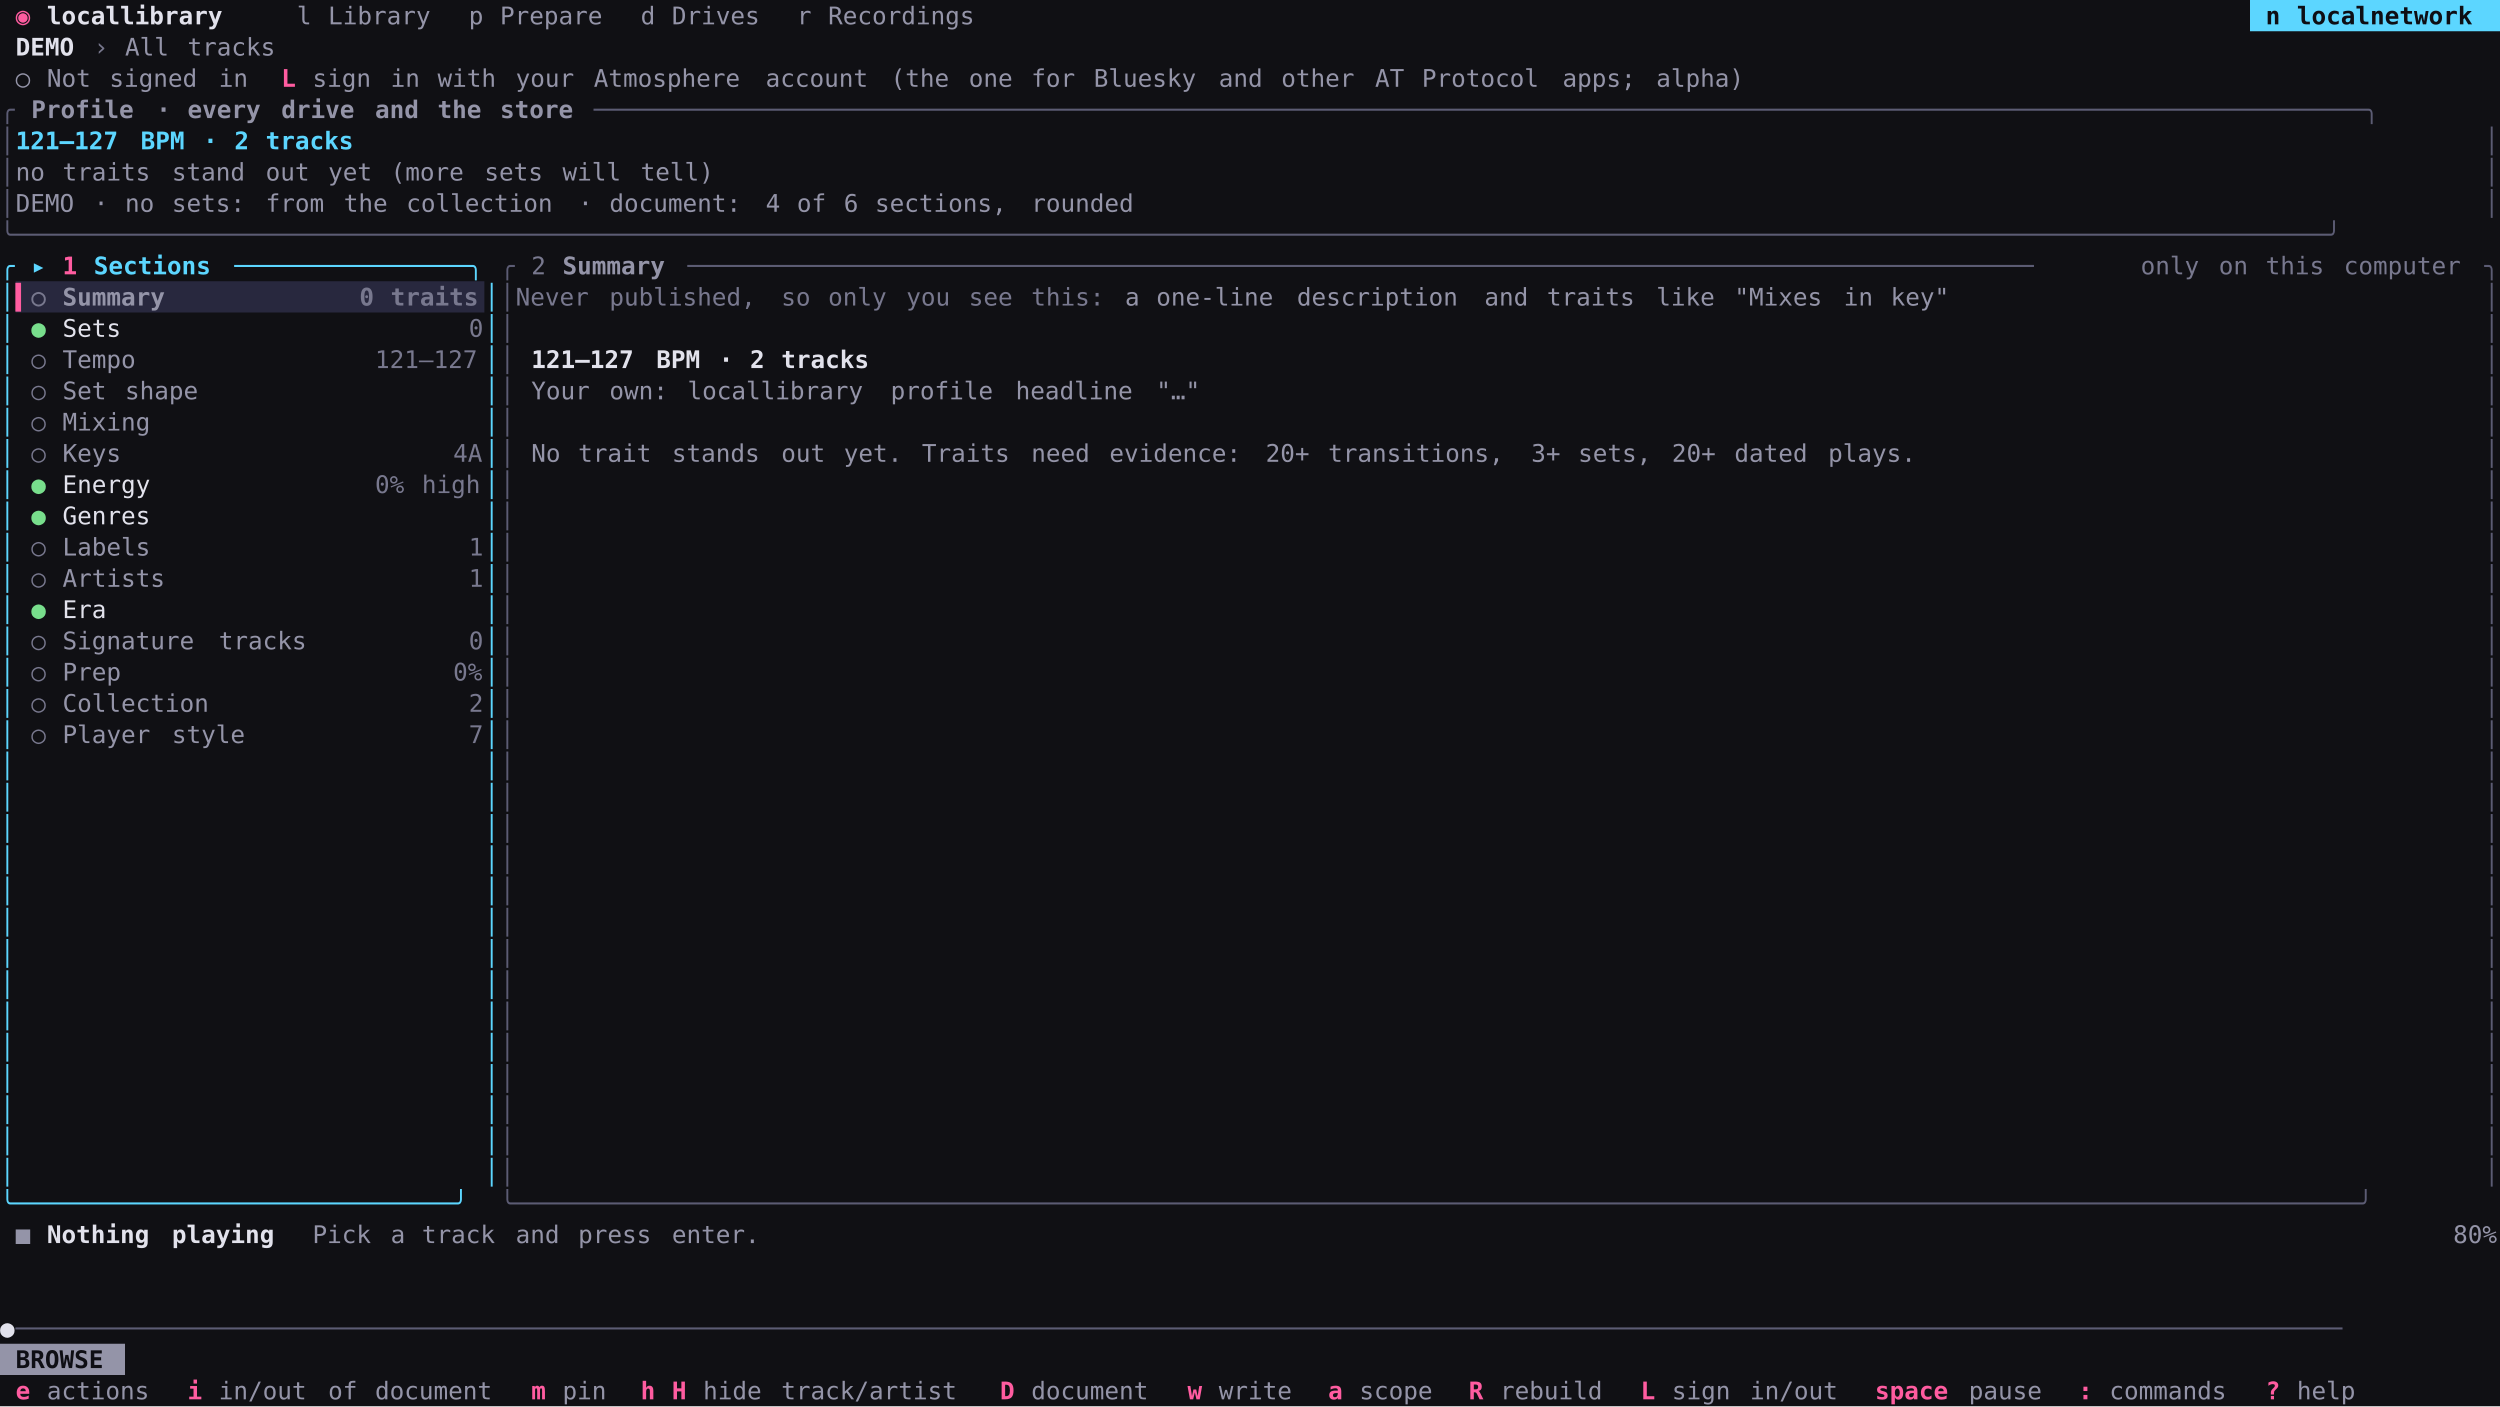
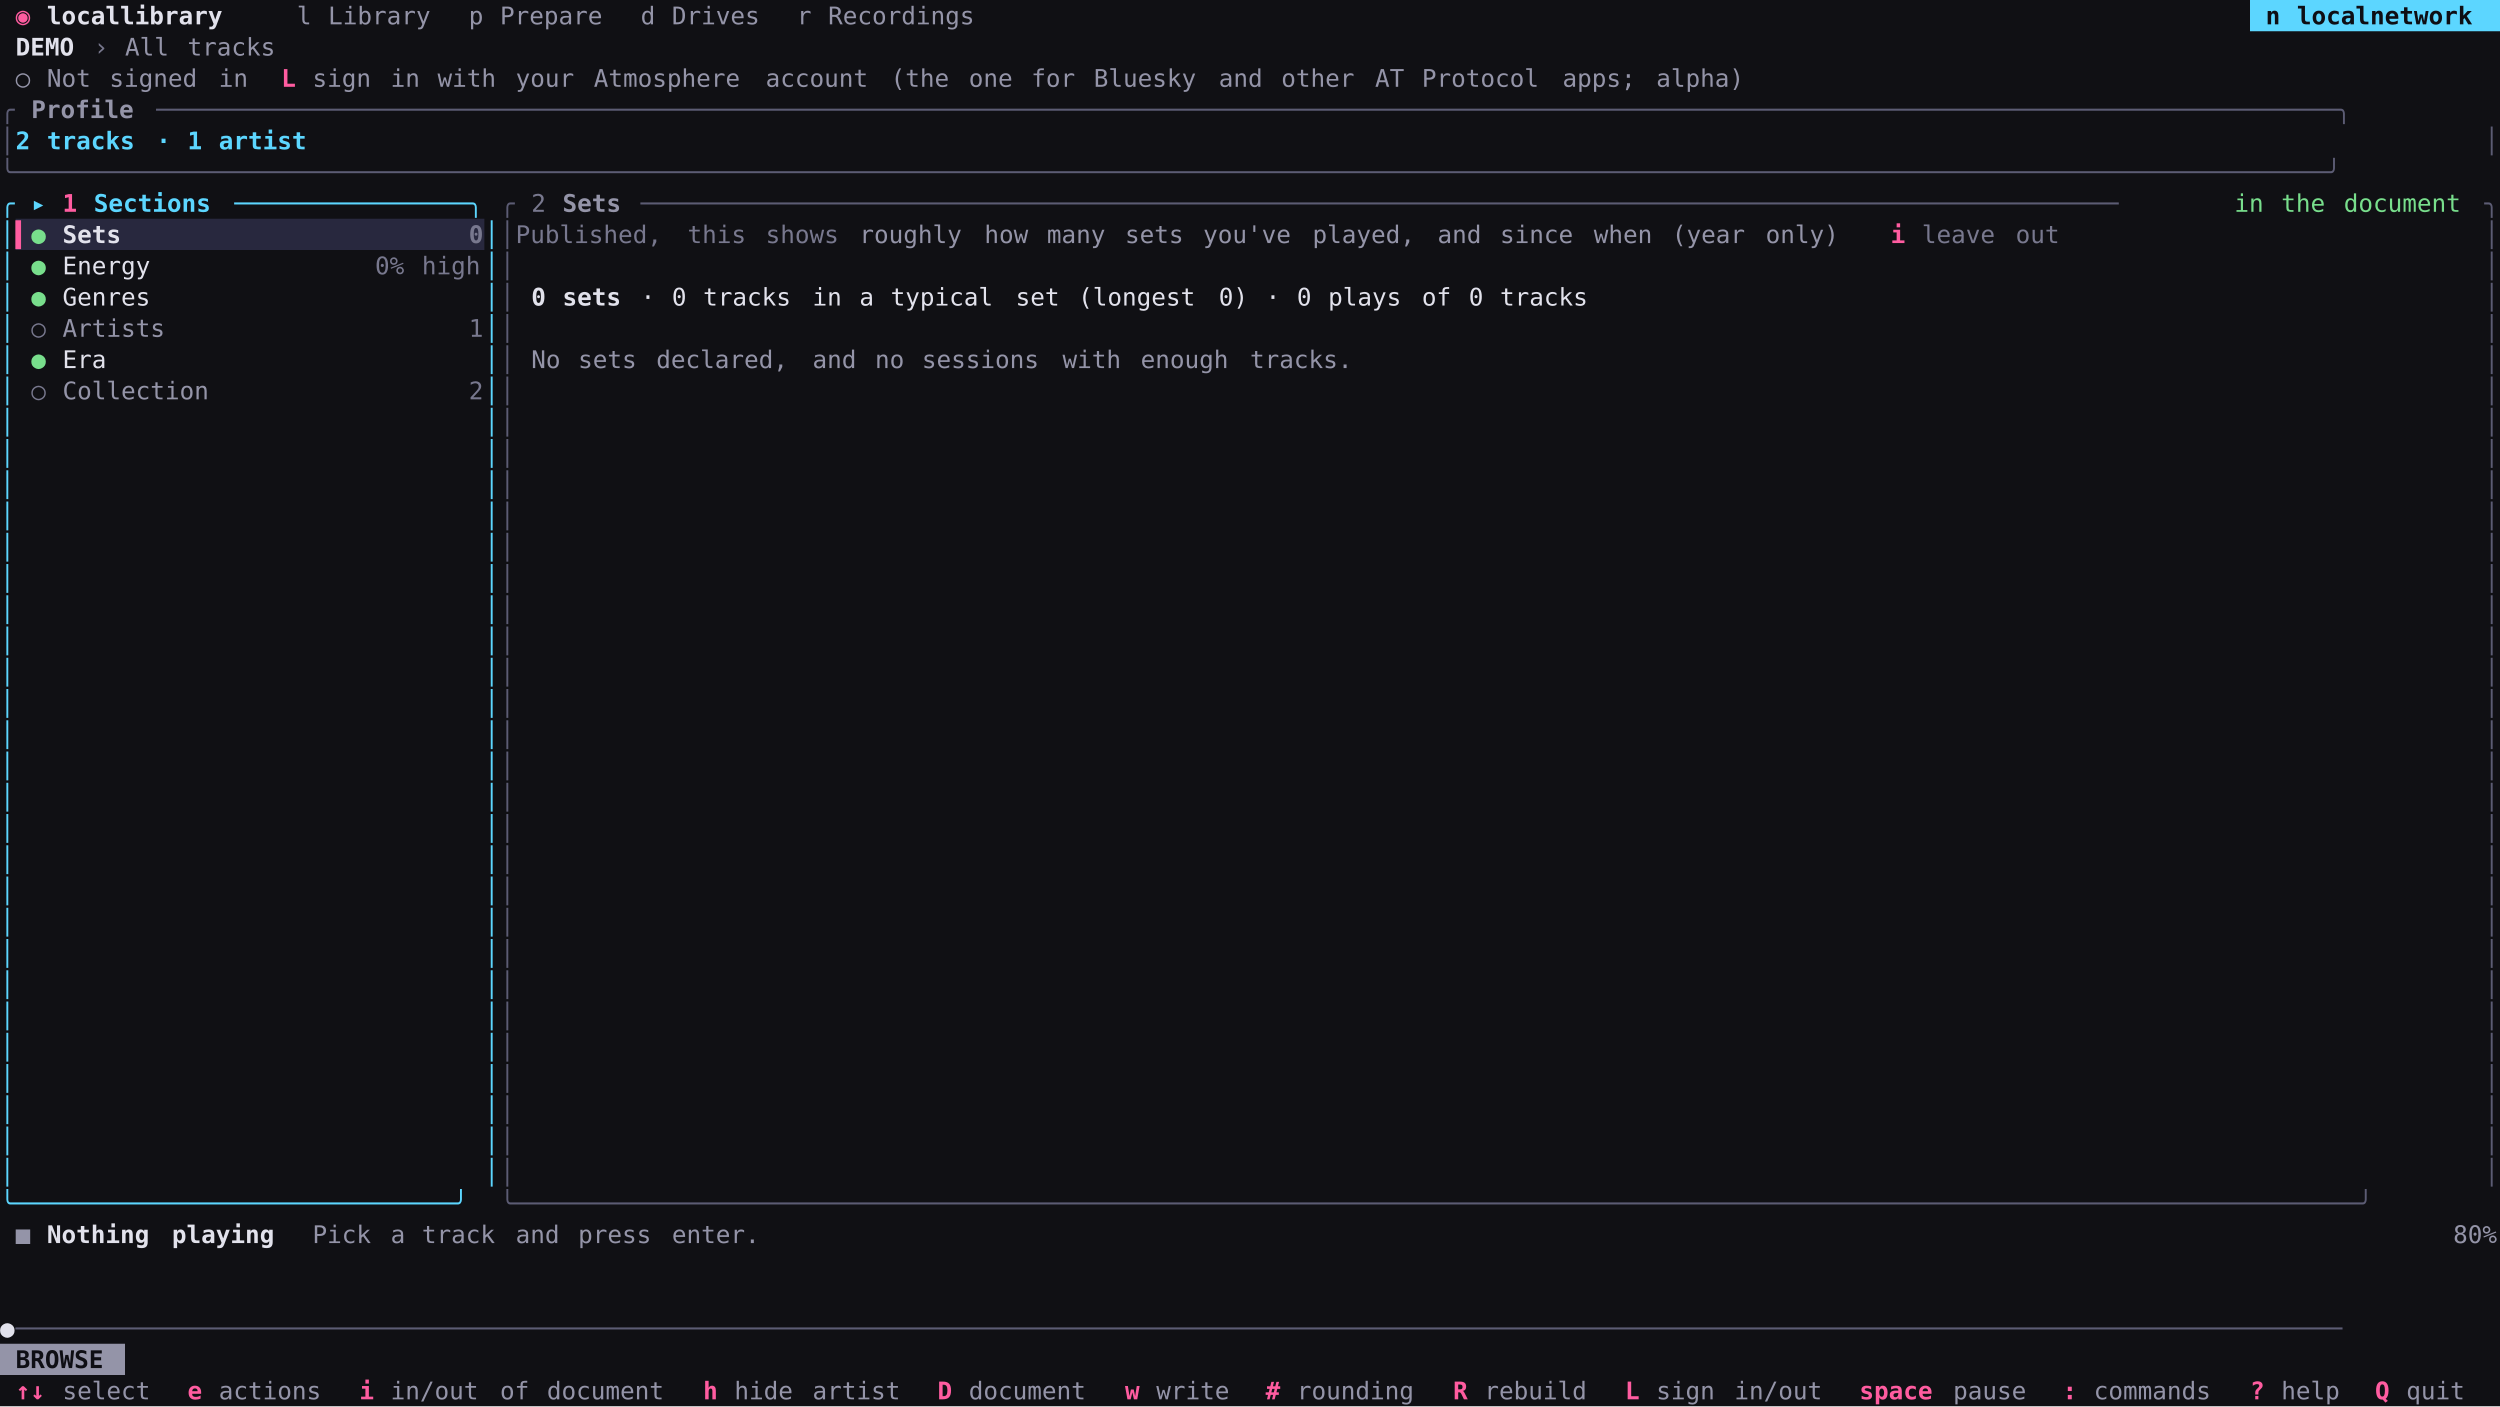
<svg xmlns="http://www.w3.org/2000/svg" viewBox="0 0 1440 810" width="1440" height="810" font-family="ui-monospace, Menlo, Consolas, monospace" font-size="14">
  <rect width="1440" height="810" fill="#101014" />
  <rect x="1296" y="0" width="144" height="18" fill="#5cd6ff" />
  <text x="9" y="14" fill="#ff5ca0" font-weight="bold">◉</text>
  <text x="27 36 45 54 63 72 81 90 99 108 117 126" y="14" fill="#e2e2ec" font-weight="bold">locallibrary</text>
  <text x="171" y="14" fill="#9494a8">l</text>
  <text x="189 198 207 216 225 234 243" y="14" fill="#9494a8">Library</text>
  <text x="270" y="14" fill="#9494a8">p</text>
  <text x="288 297 306 315 324 333 342" y="14" fill="#9494a8">Prepare</text>
  <text x="369" y="14" fill="#9494a8">d</text>
  <text x="387 396 405 414 423 432" y="14" fill="#9494a8">Drives</text>
  <text x="459" y="14" fill="#9494a8">r</text>
  <text x="477 486 495 504 513 522 531 540 549 558" y="14" fill="#9494a8">Recordings</text>
  <text x="1305" y="14" fill="#0e0e14" font-weight="bold">n</text>
  <text x="1323 1332 1341 1350 1359 1368 1377 1386 1395 1404 1413 1422" y="14" fill="#0e0e14" font-weight="bold">localnetwork</text>
  <text x="9 18 27 36" y="32" fill="#e2e2ec" font-weight="bold">DEMO</text>
  <text x="54" y="32" fill="#78788e">›</text>
  <text x="72 81 90" y="32" fill="#9494a8">All</text>
  <text x="108 117 126 135 144 153" y="32" fill="#9494a8">tracks</text>
  <text x="9" y="50" fill="#9494a8">○</text>
  <text x="27 36 45" y="50" fill="#9494a8">Not</text>
  <text x="63 72 81 90 99 108" y="50" fill="#9494a8">signed</text>
  <text x="126 135" y="50" fill="#9494a8">in</text>
  <text x="162" y="50" fill="#ff5ca0" font-weight="bold">L</text>
  <text x="180 189 198 207" y="50" fill="#9494a8">sign</text>
  <text x="225 234" y="50" fill="#9494a8">in</text>
  <text x="252 261 270 279" y="50" fill="#9494a8">with</text>
  <text x="297 306 315 324" y="50" fill="#9494a8">your</text>
  <text x="342 351 360 369 378 387 396 405 414 423" y="50" fill="#9494a8">Atmosphere</text>
  <text x="441 450 459 468 477 486 495" y="50" fill="#9494a8">account</text>
  <text x="513 522 531 540" y="50" fill="#9494a8">(the</text>
  <text x="558 567 576" y="50" fill="#9494a8">one</text>
  <text x="594 603 612" y="50" fill="#9494a8">for</text>
  <text x="630 639 648 657 666 675 684" y="50" fill="#9494a8">Bluesky</text>
  <text x="702 711 720" y="50" fill="#9494a8">and</text>
  <text x="738 747 756 765 774" y="50" fill="#9494a8">other</text>
  <text x="792 801" y="50" fill="#9494a8">AT</text>
  <text x="819 828 837 846 855 864 873 882" y="50" fill="#9494a8">Protocol</text>
  <text x="900 909 918 927 936" y="50" fill="#9494a8">apps;</text>
  <text x="954 963 972 981 990 999" y="50" fill="#9494a8">alpha)</text>
  <text x="0" y="68" fill="#5c5c74">╭</text>
  <text x="18 27 36 45 54 63 72" y="68" fill="#9494a8" font-weight="bold">Profile</text>
-   <text x="90" y="68" fill="#9494a8" font-weight="bold">·</text>
-   <text x="108 117 126 135 144" y="68" fill="#9494a8" font-weight="bold">every</text>
-   <text x="162 171 180 189 198" y="68" fill="#9494a8" font-weight="bold">drive</text>
-   <text x="216 225 234" y="68" fill="#9494a8" font-weight="bold">and</text>
-   <text x="252 261 270" y="68" fill="#9494a8" font-weight="bold">the</text>
-   <text x="288 297 306 315 324" y="68" fill="#9494a8" font-weight="bold">store</text>
-   <text x="342 351 360 369 378 387 396 405 414 423 432 441 450 459 468 477 486 495 504 513 522 531 540 549 558 567 576 585 594 603 612 621 630 639 648 657 666 675 684 693 702 711 720 729 738 747 756 765 774 783 792 801 810 819 828 837 846 855 864 873 882 891 900 909 918 927 936 945 954 963 972 981 990 999 1008 1017 1026 1035 1044 1053 1062 1071 1080 1089 1098 1107 1116 1125 1134 1143 1152 1161 1170 1179 1188 1197 1206 1215 1224 1233 1242 1251 1260 1269 1278 1287 1296 1305 1314 1323 1332 1341 1350 1359 1368 1377 1386 1395 1404 1413 1422 1431" y="68" fill="#5c5c74">─────────────────────────────────────────────────────────────────────────────────────────────────────────────────────────╮</text>
+   <text x="90 99 108 117 126 135 144 153 162 171 180 189 198 207 216 225 234 243 252 261 270 279 288 297 306 315 324 333 342 351 360 369 378 387 396 405 414 423 432 441 450 459 468 477 486 495 504 513 522 531 540 549 558 567 576 585 594 603 612 621 630 639 648 657 666 675 684 693 702 711 720 729 738 747 756 765 774 783 792 801 810 819 828 837 846 855 864 873 882 891 900 909 918 927 936 945 954 963 972 981 990 999 1008 1017 1026 1035 1044 1053 1062 1071 1080 1089 1098 1107 1116 1125 1134 1143 1152 1161 1170 1179 1188 1197 1206 1215 1224 1233 1242 1251 1260 1269 1278 1287 1296 1305 1314 1323 1332 1341 1350 1359 1368 1377 1386 1395 1404 1413 1422 1431" y="68" fill="#5c5c74">─────────────────────────────────────────────────────────────────────────────────────────────────────────────────────────────────────────────────────╮</text>
  <text x="0" y="86" fill="#5c5c74">│</text>
-   <text x="9 18 27 36 45 54 63" y="86" fill="#5cd6ff" font-weight="bold">121–127</text>
-   <text x="81 90 99" y="86" fill="#5cd6ff" font-weight="bold">BPM</text>
-   <text x="117" y="86" fill="#5cd6ff" font-weight="bold">·</text>
-   <text x="135" y="86" fill="#5cd6ff" font-weight="bold">2</text>
-   <text x="153 162 171 180 189 198" y="86" fill="#5cd6ff" font-weight="bold">tracks</text>
+   <text x="9" y="86" fill="#5cd6ff" font-weight="bold">2</text>
+   <text x="27 36 45 54 63 72" y="86" fill="#5cd6ff" font-weight="bold">tracks</text>
+   <text x="90" y="86" fill="#5cd6ff" font-weight="bold">·</text>
+   <text x="108" y="86" fill="#5cd6ff" font-weight="bold">1</text>
+   <text x="126 135 144 153 162 171" y="86" fill="#5cd6ff" font-weight="bold">artist</text>
  <text x="1431" y="86" fill="#5c5c74">│</text>
-   <text x="0" y="104" fill="#5c5c74">│</text>
-   <text x="9 18" y="104" fill="#9494a8">no</text>
-   <text x="36 45 54 63 72 81" y="104" fill="#9494a8">traits</text>
-   <text x="99 108 117 126 135" y="104" fill="#9494a8">stand</text>
-   <text x="153 162 171" y="104" fill="#9494a8">out</text>
-   <text x="189 198 207" y="104" fill="#9494a8">yet</text>
-   <text x="225 234 243 252 261" y="104" fill="#9494a8">(more</text>
-   <text x="279 288 297 306" y="104" fill="#9494a8">sets</text>
-   <text x="324 333 342 351" y="104" fill="#9494a8">will</text>
-   <text x="369 378 387 396 405" y="104" fill="#9494a8">tell)</text>
-   <text x="1431" y="104" fill="#5c5c74">│</text>
-   <text x="0" y="122" fill="#5c5c74">│</text>
-   <text x="9 18 27 36" y="122" fill="#9494a8">DEMO</text>
-   <text x="54" y="122" fill="#9494a8">·</text>
-   <text x="72 81" y="122" fill="#9494a8">no</text>
-   <text x="99 108 117 126 135" y="122" fill="#9494a8">sets:</text>
-   <text x="153 162 171 180" y="122" fill="#9494a8">from</text>
-   <text x="198 207 216" y="122" fill="#9494a8">the</text>
-   <text x="234 243 252 261 270 279 288 297 306 315" y="122" fill="#9494a8">collection</text>
-   <text x="333" y="122" fill="#9494a8">·</text>
-   <text x="351 360 369 378 387 396 405 414 423" y="122" fill="#9494a8">document:</text>
-   <text x="441" y="122" fill="#9494a8">4</text>
-   <text x="459 468" y="122" fill="#9494a8">of</text>
-   <text x="486" y="122" fill="#9494a8">6</text>
-   <text x="504 513 522 531 540 549 558 567 576" y="122" fill="#9494a8">sections,</text>
-   <text x="594 603 612 621 630 639 648" y="122" fill="#9494a8">rounded</text>
-   <text x="1431" y="122" fill="#5c5c74">│</text>
-   <text x="0 9 18 27 36 45 54 63 72 81 90 99 108 117 126 135 144 153 162 171 180 189 198 207 216 225 234 243 252 261 270 279 288 297 306 315 324 333 342 351 360 369 378 387 396 405 414 423 432 441 450 459 468 477 486 495 504 513 522 531 540 549 558 567 576 585 594 603 612 621 630 639 648 657 666 675 684 693 702 711 720 729 738 747 756 765 774 783 792 801 810 819 828 837 846 855 864 873 882 891 900 909 918 927 936 945 954 963 972 981 990 999 1008 1017 1026 1035 1044 1053 1062 1071 1080 1089 1098 1107 1116 1125 1134 1143 1152 1161 1170 1179 1188 1197 1206 1215 1224 1233 1242 1251 1260 1269 1278 1287 1296 1305 1314 1323 1332 1341 1350 1359 1368 1377 1386 1395 1404 1413 1422 1431" y="140" fill="#5c5c74">╰──────────────────────────────────────────────────────────────────────────────────────────────────────────────────────────────────────────────────────────────╯</text>
-   <text x="0" y="158" fill="#5cd6ff">╭</text>
-   <text x="18" y="158" fill="#5cd6ff" font-weight="bold">▸</text>
-   <text x="36" y="158" fill="#ff5ca0" font-weight="bold">1</text>
-   <text x="54 63 72 81 90 99 108 117" y="158" fill="#5cd6ff" font-weight="bold">Sections</text>
-   <text x="135 144 153 162 171 180 189 198 207 216 225 234 243 252 261 270 279" y="158" fill="#5cd6ff">────────────────╮</text>
-   <text x="288" y="158" fill="#5c5c74">╭</text>
-   <text x="306" y="158" fill="#78788e">2</text>
-   <text x="324 333 342 351 360 369 378" y="158" fill="#9494a8" font-weight="bold">Summary</text>
-   <text x="396 405 414 423 432 441 450 459 468 477 486 495 504 513 522 531 540 549 558 567 576 585 594 603 612 621 630 639 648 657 666 675 684 693 702 711 720 729 738 747 756 765 774 783 792 801 810 819 828 837 846 855 864 873 882 891 900 909 918 927 936 945 954 963 972 981 990 999 1008 1017 1026 1035 1044 1053 1062 1071 1080 1089 1098 1107 1116 1125 1134 1143 1152 1161 1170 1179 1188 1197 1206 1215" y="158" fill="#5c5c74">────────────────────────────────────────────────────────────────────────────────────────────</text>
-   <text x="1233 1242 1251 1260" y="158" fill="#78788e">only</text>
-   <text x="1278 1287" y="158" fill="#78788e">on</text>
-   <text x="1305 1314 1323 1332" y="158" fill="#78788e">this</text>
-   <text x="1350 1359 1368 1377 1386 1395 1404 1413" y="158" fill="#78788e">computer</text>
-   <text x="1431" y="158" fill="#5c5c74">╮</text>
-   <rect x="9" y="162" width="270" height="18" fill="#28283e" />
+   <text x="0 9 18 27 36 45 54 63 72 81 90 99 108 117 126 135 144 153 162 171 180 189 198 207 216 225 234 243 252 261 270 279 288 297 306 315 324 333 342 351 360 369 378 387 396 405 414 423 432 441 450 459 468 477 486 495 504 513 522 531 540 549 558 567 576 585 594 603 612 621 630 639 648 657 666 675 684 693 702 711 720 729 738 747 756 765 774 783 792 801 810 819 828 837 846 855 864 873 882 891 900 909 918 927 936 945 954 963 972 981 990 999 1008 1017 1026 1035 1044 1053 1062 1071 1080 1089 1098 1107 1116 1125 1134 1143 1152 1161 1170 1179 1188 1197 1206 1215 1224 1233 1242 1251 1260 1269 1278 1287 1296 1305 1314 1323 1332 1341 1350 1359 1368 1377 1386 1395 1404 1413 1422 1431" y="104" fill="#5c5c74">╰──────────────────────────────────────────────────────────────────────────────────────────────────────────────────────────────────────────────────────────────╯</text>
+   <text x="0" y="122" fill="#5cd6ff">╭</text>
+   <text x="18" y="122" fill="#5cd6ff" font-weight="bold">▸</text>
+   <text x="36" y="122" fill="#ff5ca0" font-weight="bold">1</text>
+   <text x="54 63 72 81 90 99 108 117" y="122" fill="#5cd6ff" font-weight="bold">Sections</text>
+   <text x="135 144 153 162 171 180 189 198 207 216 225 234 243 252 261 270 279" y="122" fill="#5cd6ff">────────────────╮</text>
+   <text x="288" y="122" fill="#5c5c74">╭</text>
+   <text x="306" y="122" fill="#78788e">2</text>
+   <text x="324 333 342 351" y="122" fill="#9494a8" font-weight="bold">Sets</text>
+   <text x="369 378 387 396 405 414 423 432 441 450 459 468 477 486 495 504 513 522 531 540 549 558 567 576 585 594 603 612 621 630 639 648 657 666 675 684 693 702 711 720 729 738 747 756 765 774 783 792 801 810 819 828 837 846 855 864 873 882 891 900 909 918 927 936 945 954 963 972 981 990 999 1008 1017 1026 1035 1044 1053 1062 1071 1080 1089 1098 1107 1116 1125 1134 1143 1152 1161 1170 1179 1188 1197 1206 1215 1224 1233 1242 1251 1260 1269" y="122" fill="#5c5c74">─────────────────────────────────────────────────────────────────────────────────────────────────────</text>
+   <text x="1287 1296" y="122" fill="#78de8c">in</text>
+   <text x="1314 1323 1332" y="122" fill="#78de8c">the</text>
+   <text x="1350 1359 1368 1377 1386 1395 1404 1413" y="122" fill="#78de8c">document</text>
+   <text x="1431" y="122" fill="#5c5c74">╮</text>
+   <rect x="9" y="126" width="270" height="18" fill="#28283e" />
+   <text x="0" y="140" fill="#5cd6ff">│</text>
+   <text x="9" y="140" fill="#ff5ca0" font-weight="bold">▍</text>
+   <text x="18" y="140" fill="#78de8c" font-weight="bold">●</text>
+   <text x="36 45 54 63" y="140" fill="#e2e2ec" font-weight="bold">Sets</text>
+   <text x="270" y="140" fill="#78788e" font-weight="bold">0</text>
+   <text x="279" y="140" fill="#5cd6ff">│</text>
+   <text x="288" y="140" fill="#5c5c74">│</text>
+   <text x="297 306 315 324 333 342 351 360 369 378" y="140" fill="#78788e">Published,</text>
+   <text x="396 405 414 423" y="140" fill="#78788e">this</text>
+   <text x="441 450 459 468 477" y="140" fill="#78788e">shows</text>
+   <text x="495 504 513 522 531 540 549" y="140" fill="#9494a8">roughly</text>
+   <text x="567 576 585" y="140" fill="#9494a8">how</text>
+   <text x="603 612 621 630" y="140" fill="#9494a8">many</text>
+   <text x="648 657 666 675" y="140" fill="#9494a8">sets</text>
+   <text x="693 702 711 720 729 738" y="140" fill="#9494a8">you've</text>
+   <text x="756 765 774 783 792 801 810" y="140" fill="#9494a8">played,</text>
+   <text x="828 837 846" y="140" fill="#9494a8">and</text>
+   <text x="864 873 882 891 900" y="140" fill="#9494a8">since</text>
+   <text x="918 927 936 945" y="140" fill="#9494a8">when</text>
+   <text x="963 972 981 990 999" y="140" fill="#9494a8">(year</text>
+   <text x="1017 1026 1035 1044 1053" y="140" fill="#9494a8">only)</text>
+   <text x="1089" y="140" fill="#ff5ca0" font-weight="bold">i</text>
+   <text x="1107 1116 1125 1134 1143" y="140" fill="#78788e">leave</text>
+   <text x="1161 1170 1179" y="140" fill="#78788e">out</text>
+   <text x="1431" y="140" fill="#5c5c74">│</text>
+   <text x="0" y="158" fill="#5cd6ff">│</text>
+   <text x="18" y="158" fill="#78de8c">●</text>
+   <text x="36 45 54 63 72 81" y="158" fill="#e2e2ec">Energy</text>
+   <text x="216 225" y="158" fill="#78788e">0%</text>
+   <text x="243 252 261 270" y="158" fill="#78788e">high</text>
+   <text x="279" y="158" fill="#5cd6ff">│</text>
+   <text x="288" y="158" fill="#5c5c74">│</text>
+   <text x="1431" y="158" fill="#5c5c74">│</text>
  <text x="0" y="176" fill="#5cd6ff">│</text>
-   <text x="9" y="176" fill="#ff5ca0" font-weight="bold">▍</text>
-   <text x="18" y="176" fill="#78788e" font-weight="bold">○</text>
-   <text x="36 45 54 63 72 81 90" y="176" fill="#9494a8" font-weight="bold">Summary</text>
-   <text x="207" y="176" fill="#78788e" font-weight="bold">0</text>
-   <text x="225 234 243 252 261 270" y="176" fill="#78788e" font-weight="bold">traits</text>
+   <text x="18" y="176" fill="#78de8c">●</text>
+   <text x="36 45 54 63 72 81" y="176" fill="#e2e2ec">Genres</text>
  <text x="279" y="176" fill="#5cd6ff">│</text>
  <text x="288" y="176" fill="#5c5c74">│</text>
-   <text x="297 306 315 324 333" y="176" fill="#78788e">Never</text>
-   <text x="351 360 369 378 387 396 405 414 423 432" y="176" fill="#78788e">published,</text>
-   <text x="450 459" y="176" fill="#78788e">so</text>
-   <text x="477 486 495 504" y="176" fill="#78788e">only</text>
-   <text x="522 531 540" y="176" fill="#78788e">you</text>
-   <text x="558 567 576" y="176" fill="#78788e">see</text>
-   <text x="594 603 612 621 630" y="176" fill="#78788e">this:</text>
-   <text x="648" y="176" fill="#9494a8">a</text>
-   <text x="666 675 684 693 702 711 720 729" y="176" fill="#9494a8">one-line</text>
-   <text x="747 756 765 774 783 792 801 810 819 828 837" y="176" fill="#9494a8">description</text>
-   <text x="855 864 873" y="176" fill="#9494a8">and</text>
-   <text x="891 900 909 918 927 936" y="176" fill="#9494a8">traits</text>
-   <text x="954 963 972 981" y="176" fill="#9494a8">like</text>
-   <text x="999 1008 1017 1026 1035 1044" y="176" fill="#9494a8">"Mixes</text>
-   <text x="1062 1071" y="176" fill="#9494a8">in</text>
-   <text x="1089 1098 1107 1116" y="176" fill="#9494a8">key"</text>
+   <text x="306" y="176" fill="#e2e2ec" font-weight="bold">0</text>
+   <text x="324 333 342 351" y="176" fill="#e2e2ec" font-weight="bold">sets</text>
+   <text x="369" y="176" fill="#e2e2ec">·</text>
+   <text x="387" y="176" fill="#e2e2ec">0</text>
+   <text x="405 414 423 432 441 450" y="176" fill="#e2e2ec">tracks</text>
+   <text x="468 477" y="176" fill="#e2e2ec">in</text>
+   <text x="495" y="176" fill="#e2e2ec">a</text>
+   <text x="513 522 531 540 549 558 567" y="176" fill="#e2e2ec">typical</text>
+   <text x="585 594 603" y="176" fill="#e2e2ec">set</text>
+   <text x="621 630 639 648 657 666 675 684" y="176" fill="#e2e2ec">(longest</text>
+   <text x="702 711" y="176" fill="#e2e2ec">0)</text>
+   <text x="729" y="176" fill="#e2e2ec">·</text>
+   <text x="747" y="176" fill="#e2e2ec">0</text>
+   <text x="765 774 783 792 801" y="176" fill="#e2e2ec">plays</text>
+   <text x="819 828" y="176" fill="#e2e2ec">of</text>
+   <text x="846" y="176" fill="#e2e2ec">0</text>
+   <text x="864 873 882 891 900 909" y="176" fill="#e2e2ec">tracks</text>
  <text x="1431" y="176" fill="#5c5c74">│</text>
  <text x="0" y="194" fill="#5cd6ff">│</text>
-   <text x="18" y="194" fill="#78de8c">●</text>
-   <text x="36 45 54 63" y="194" fill="#e2e2ec">Sets</text>
-   <text x="270" y="194" fill="#78788e">0</text>
+   <text x="18" y="194" fill="#78788e">○</text>
+   <text x="36 45 54 63 72 81 90" y="194" fill="#9494a8">Artists</text>
+   <text x="270" y="194" fill="#78788e">1</text>
  <text x="279" y="194" fill="#5cd6ff">│</text>
  <text x="288" y="194" fill="#5c5c74">│</text>
  <text x="1431" y="194" fill="#5c5c74">│</text>
  <text x="0" y="212" fill="#5cd6ff">│</text>
-   <text x="18" y="212" fill="#78788e">○</text>
-   <text x="36 45 54 63 72" y="212" fill="#9494a8">Tempo</text>
-   <text x="216 225 234 243 252 261 270" y="212" fill="#78788e">121–127</text>
+   <text x="18" y="212" fill="#78de8c">●</text>
+   <text x="36 45 54" y="212" fill="#e2e2ec">Era</text>
  <text x="279" y="212" fill="#5cd6ff">│</text>
  <text x="288" y="212" fill="#5c5c74">│</text>
-   <text x="306 315 324 333 342 351 360" y="212" fill="#e2e2ec" font-weight="bold">121–127</text>
-   <text x="378 387 396" y="212" fill="#e2e2ec" font-weight="bold">BPM</text>
-   <text x="414" y="212" fill="#e2e2ec" font-weight="bold">·</text>
-   <text x="432" y="212" fill="#e2e2ec" font-weight="bold">2</text>
-   <text x="450 459 468 477 486 495" y="212" fill="#e2e2ec" font-weight="bold">tracks</text>
+   <text x="306 315" y="212" fill="#9494a8">No</text>
+   <text x="333 342 351 360" y="212" fill="#9494a8">sets</text>
+   <text x="378 387 396 405 414 423 432 441 450" y="212" fill="#9494a8">declared,</text>
+   <text x="468 477 486" y="212" fill="#9494a8">and</text>
+   <text x="504 513" y="212" fill="#9494a8">no</text>
+   <text x="531 540 549 558 567 576 585 594" y="212" fill="#9494a8">sessions</text>
+   <text x="612 621 630 639" y="212" fill="#9494a8">with</text>
+   <text x="657 666 675 684 693 702" y="212" fill="#9494a8">enough</text>
+   <text x="720 729 738 747 756 765 774" y="212" fill="#9494a8">tracks.</text>
  <text x="1431" y="212" fill="#5c5c74">│</text>
  <text x="0" y="230" fill="#5cd6ff">│</text>
  <text x="18" y="230" fill="#78788e">○</text>
-   <text x="36 45 54" y="230" fill="#9494a8">Set</text>
-   <text x="72 81 90 99 108" y="230" fill="#9494a8">shape</text>
+   <text x="36 45 54 63 72 81 90 99 108 117" y="230" fill="#9494a8">Collection</text>
+   <text x="270" y="230" fill="#78788e">2</text>
  <text x="279" y="230" fill="#5cd6ff">│</text>
  <text x="288" y="230" fill="#5c5c74">│</text>
-   <text x="306 315 324 333" y="230" fill="#9494a8">Your</text>
-   <text x="351 360 369 378" y="230" fill="#9494a8">own:</text>
-   <text x="396 405 414 423 432 441 450 459 468 477 486 495" y="230" fill="#9494a8">locallibrary</text>
-   <text x="513 522 531 540 549 558 567" y="230" fill="#9494a8">profile</text>
-   <text x="585 594 603 612 621 630 639 648" y="230" fill="#9494a8">headline</text>
-   <text x="666 675 684" y="230" fill="#9494a8">"…"</text>
  <text x="1431" y="230" fill="#5c5c74">│</text>
  <text x="0" y="248" fill="#5cd6ff">│</text>
-   <text x="18" y="248" fill="#78788e">○</text>
-   <text x="36 45 54 63 72 81" y="248" fill="#9494a8">Mixing</text>
  <text x="279" y="248" fill="#5cd6ff">│</text>
  <text x="288" y="248" fill="#5c5c74">│</text>
  <text x="1431" y="248" fill="#5c5c74">│</text>
  <text x="0" y="266" fill="#5cd6ff">│</text>
-   <text x="18" y="266" fill="#78788e">○</text>
-   <text x="36 45 54 63" y="266" fill="#9494a8">Keys</text>
-   <text x="261 270" y="266" fill="#78788e">4A</text>
  <text x="279" y="266" fill="#5cd6ff">│</text>
  <text x="288" y="266" fill="#5c5c74">│</text>
-   <text x="306 315" y="266" fill="#9494a8">No</text>
-   <text x="333 342 351 360 369" y="266" fill="#9494a8">trait</text>
-   <text x="387 396 405 414 423 432" y="266" fill="#9494a8">stands</text>
-   <text x="450 459 468" y="266" fill="#9494a8">out</text>
-   <text x="486 495 504 513" y="266" fill="#9494a8">yet.</text>
-   <text x="531 540 549 558 567 576" y="266" fill="#9494a8">Traits</text>
-   <text x="594 603 612 621" y="266" fill="#9494a8">need</text>
-   <text x="639 648 657 666 675 684 693 702 711" y="266" fill="#9494a8">evidence:</text>
-   <text x="729 738 747" y="266" fill="#9494a8">20+</text>
-   <text x="765 774 783 792 801 810 819 828 837 846 855 864" y="266" fill="#9494a8">transitions,</text>
-   <text x="882 891" y="266" fill="#9494a8">3+</text>
-   <text x="909 918 927 936 945" y="266" fill="#9494a8">sets,</text>
-   <text x="963 972 981" y="266" fill="#9494a8">20+</text>
-   <text x="999 1008 1017 1026 1035" y="266" fill="#9494a8">dated</text>
-   <text x="1053 1062 1071 1080 1089 1098" y="266" fill="#9494a8">plays.</text>
  <text x="1431" y="266" fill="#5c5c74">│</text>
  <text x="0" y="284" fill="#5cd6ff">│</text>
-   <text x="18" y="284" fill="#78de8c">●</text>
-   <text x="36 45 54 63 72 81" y="284" fill="#e2e2ec">Energy</text>
-   <text x="216 225" y="284" fill="#78788e">0%</text>
-   <text x="243 252 261 270" y="284" fill="#78788e">high</text>
  <text x="279" y="284" fill="#5cd6ff">│</text>
  <text x="288" y="284" fill="#5c5c74">│</text>
  <text x="1431" y="284" fill="#5c5c74">│</text>
  <text x="0" y="302" fill="#5cd6ff">│</text>
-   <text x="18" y="302" fill="#78de8c">●</text>
-   <text x="36 45 54 63 72 81" y="302" fill="#e2e2ec">Genres</text>
  <text x="279" y="302" fill="#5cd6ff">│</text>
  <text x="288" y="302" fill="#5c5c74">│</text>
  <text x="1431" y="302" fill="#5c5c74">│</text>
  <text x="0" y="320" fill="#5cd6ff">│</text>
-   <text x="18" y="320" fill="#78788e">○</text>
-   <text x="36 45 54 63 72 81" y="320" fill="#9494a8">Labels</text>
-   <text x="270" y="320" fill="#78788e">1</text>
  <text x="279" y="320" fill="#5cd6ff">│</text>
  <text x="288" y="320" fill="#5c5c74">│</text>
  <text x="1431" y="320" fill="#5c5c74">│</text>
  <text x="0" y="338" fill="#5cd6ff">│</text>
-   <text x="18" y="338" fill="#78788e">○</text>
-   <text x="36 45 54 63 72 81 90" y="338" fill="#9494a8">Artists</text>
-   <text x="270" y="338" fill="#78788e">1</text>
  <text x="279" y="338" fill="#5cd6ff">│</text>
  <text x="288" y="338" fill="#5c5c74">│</text>
  <text x="1431" y="338" fill="#5c5c74">│</text>
  <text x="0" y="356" fill="#5cd6ff">│</text>
-   <text x="18" y="356" fill="#78de8c">●</text>
-   <text x="36 45 54" y="356" fill="#e2e2ec">Era</text>
  <text x="279" y="356" fill="#5cd6ff">│</text>
  <text x="288" y="356" fill="#5c5c74">│</text>
  <text x="1431" y="356" fill="#5c5c74">│</text>
  <text x="0" y="374" fill="#5cd6ff">│</text>
-   <text x="18" y="374" fill="#78788e">○</text>
-   <text x="36 45 54 63 72 81 90 99 108" y="374" fill="#9494a8">Signature</text>
-   <text x="126 135 144 153 162 171" y="374" fill="#9494a8">tracks</text>
-   <text x="270" y="374" fill="#78788e">0</text>
  <text x="279" y="374" fill="#5cd6ff">│</text>
  <text x="288" y="374" fill="#5c5c74">│</text>
  <text x="1431" y="374" fill="#5c5c74">│</text>
  <text x="0" y="392" fill="#5cd6ff">│</text>
-   <text x="18" y="392" fill="#78788e">○</text>
-   <text x="36 45 54 63" y="392" fill="#9494a8">Prep</text>
-   <text x="261 270" y="392" fill="#78788e">0%</text>
  <text x="279" y="392" fill="#5cd6ff">│</text>
  <text x="288" y="392" fill="#5c5c74">│</text>
  <text x="1431" y="392" fill="#5c5c74">│</text>
  <text x="0" y="410" fill="#5cd6ff">│</text>
-   <text x="18" y="410" fill="#78788e">○</text>
-   <text x="36 45 54 63 72 81 90 99 108 117" y="410" fill="#9494a8">Collection</text>
-   <text x="270" y="410" fill="#78788e">2</text>
  <text x="279" y="410" fill="#5cd6ff">│</text>
  <text x="288" y="410" fill="#5c5c74">│</text>
  <text x="1431" y="410" fill="#5c5c74">│</text>
  <text x="0" y="428" fill="#5cd6ff">│</text>
-   <text x="18" y="428" fill="#78788e">○</text>
-   <text x="36 45 54 63 72 81" y="428" fill="#9494a8">Player</text>
-   <text x="99 108 117 126 135" y="428" fill="#9494a8">style</text>
-   <text x="270" y="428" fill="#78788e">7</text>
  <text x="279" y="428" fill="#5cd6ff">│</text>
  <text x="288" y="428" fill="#5c5c74">│</text>
  <text x="1431" y="428" fill="#5c5c74">│</text>
  <text x="0" y="446" fill="#5cd6ff">│</text>
  <text x="279" y="446" fill="#5cd6ff">│</text>
  <text x="288" y="446" fill="#5c5c74">│</text>
  <text x="1431" y="446" fill="#5c5c74">│</text>
  <text x="0" y="464" fill="#5cd6ff">│</text>
  <text x="279" y="464" fill="#5cd6ff">│</text>
  <text x="288" y="464" fill="#5c5c74">│</text>
  <text x="1431" y="464" fill="#5c5c74">│</text>
  <text x="0" y="482" fill="#5cd6ff">│</text>
  <text x="279" y="482" fill="#5cd6ff">│</text>
  <text x="288" y="482" fill="#5c5c74">│</text>
  <text x="1431" y="482" fill="#5c5c74">│</text>
  <text x="0" y="500" fill="#5cd6ff">│</text>
  <text x="279" y="500" fill="#5cd6ff">│</text>
  <text x="288" y="500" fill="#5c5c74">│</text>
  <text x="1431" y="500" fill="#5c5c74">│</text>
  <text x="0" y="518" fill="#5cd6ff">│</text>
  <text x="279" y="518" fill="#5cd6ff">│</text>
  <text x="288" y="518" fill="#5c5c74">│</text>
  <text x="1431" y="518" fill="#5c5c74">│</text>
  <text x="0" y="536" fill="#5cd6ff">│</text>
  <text x="279" y="536" fill="#5cd6ff">│</text>
  <text x="288" y="536" fill="#5c5c74">│</text>
  <text x="1431" y="536" fill="#5c5c74">│</text>
  <text x="0" y="554" fill="#5cd6ff">│</text>
  <text x="279" y="554" fill="#5cd6ff">│</text>
  <text x="288" y="554" fill="#5c5c74">│</text>
  <text x="1431" y="554" fill="#5c5c74">│</text>
  <text x="0" y="572" fill="#5cd6ff">│</text>
  <text x="279" y="572" fill="#5cd6ff">│</text>
  <text x="288" y="572" fill="#5c5c74">│</text>
  <text x="1431" y="572" fill="#5c5c74">│</text>
  <text x="0" y="590" fill="#5cd6ff">│</text>
  <text x="279" y="590" fill="#5cd6ff">│</text>
  <text x="288" y="590" fill="#5c5c74">│</text>
  <text x="1431" y="590" fill="#5c5c74">│</text>
  <text x="0" y="608" fill="#5cd6ff">│</text>
  <text x="279" y="608" fill="#5cd6ff">│</text>
  <text x="288" y="608" fill="#5c5c74">│</text>
  <text x="1431" y="608" fill="#5c5c74">│</text>
  <text x="0" y="626" fill="#5cd6ff">│</text>
  <text x="279" y="626" fill="#5cd6ff">│</text>
  <text x="288" y="626" fill="#5c5c74">│</text>
  <text x="1431" y="626" fill="#5c5c74">│</text>
  <text x="0" y="644" fill="#5cd6ff">│</text>
  <text x="279" y="644" fill="#5cd6ff">│</text>
  <text x="288" y="644" fill="#5c5c74">│</text>
  <text x="1431" y="644" fill="#5c5c74">│</text>
  <text x="0" y="662" fill="#5cd6ff">│</text>
  <text x="279" y="662" fill="#5cd6ff">│</text>
  <text x="288" y="662" fill="#5c5c74">│</text>
  <text x="1431" y="662" fill="#5c5c74">│</text>
  <text x="0" y="680" fill="#5cd6ff">│</text>
  <text x="279" y="680" fill="#5cd6ff">│</text>
  <text x="288" y="680" fill="#5c5c74">│</text>
  <text x="1431" y="680" fill="#5c5c74">│</text>
  <text x="0 9 18 27 36 45 54 63 72 81 90 99 108 117 126 135 144 153 162 171 180 189 198 207 216 225 234 243 252 261 270 279" y="698" fill="#5cd6ff">╰──────────────────────────────╯</text>
  <text x="288 297 306 315 324 333 342 351 360 369 378 387 396 405 414 423 432 441 450 459 468 477 486 495 504 513 522 531 540 549 558 567 576 585 594 603 612 621 630 639 648 657 666 675 684 693 702 711 720 729 738 747 756 765 774 783 792 801 810 819 828 837 846 855 864 873 882 891 900 909 918 927 936 945 954 963 972 981 990 999 1008 1017 1026 1035 1044 1053 1062 1071 1080 1089 1098 1107 1116 1125 1134 1143 1152 1161 1170 1179 1188 1197 1206 1215 1224 1233 1242 1251 1260 1269 1278 1287 1296 1305 1314 1323 1332 1341 1350 1359 1368 1377 1386 1395 1404 1413 1422 1431" y="698" fill="#5c5c74">╰──────────────────────────────────────────────────────────────────────────────────────────────────────────────────────────────╯</text>
  <text x="9" y="716" fill="#9494a8">■</text>
  <text x="27 36 45 54 63 72 81" y="716" fill="#e2e2ec" font-weight="bold">Nothing</text>
  <text x="99 108 117 126 135 144 153" y="716" fill="#e2e2ec" font-weight="bold">playing</text>
  <text x="180 189 198 207" y="716" fill="#9494a8">Pick</text>
  <text x="225" y="716" fill="#9494a8">a</text>
  <text x="243 252 261 270 279" y="716" fill="#9494a8">track</text>
  <text x="297 306 315" y="716" fill="#9494a8">and</text>
  <text x="333 342 351 360 369" y="716" fill="#9494a8">press</text>
  <text x="387 396 405 414 423 432" y="716" fill="#9494a8">enter.</text>
  <text x="1413 1422 1431" y="716" fill="#9494a8">80%</text>
  <text x="0" y="770" fill="#e2e2ec">●</text>
  <text x="9 18 27 36 45 54 63 72 81 90 99 108 117 126 135 144 153 162 171 180 189 198 207 216 225 234 243 252 261 270 279 288 297 306 315 324 333 342 351 360 369 378 387 396 405 414 423 432 441 450 459 468 477 486 495 504 513 522 531 540 549 558 567 576 585 594 603 612 621 630 639 648 657 666 675 684 693 702 711 720 729 738 747 756 765 774 783 792 801 810 819 828 837 846 855 864 873 882 891 900 909 918 927 936 945 954 963 972 981 990 999 1008 1017 1026 1035 1044 1053 1062 1071 1080 1089 1098 1107 1116 1125 1134 1143 1152 1161 1170 1179 1188 1197 1206 1215 1224 1233 1242 1251 1260 1269 1278 1287 1296 1305 1314 1323 1332 1341 1350 1359 1368 1377 1386 1395 1404 1413 1422 1431" y="770" fill="#5c5c74">───────────────────────────────────────────────────────────────────────────────────────────────────────────────────────────────────────────────────────────────</text>
  <rect x="0" y="774" width="72" height="18" fill="#9494a8" />
  <text x="9 18 27 36 45 54" y="788" fill="#0e0e14" font-weight="bold">BROWSE</text>
-   <text x="9" y="806" fill="#ff5ca0" font-weight="bold">e</text>
-   <text x="27 36 45 54 63 72 81" y="806" fill="#9494a8">actions</text>
-   <text x="108" y="806" fill="#ff5ca0" font-weight="bold">i</text>
-   <text x="126 135 144 153 162 171" y="806" fill="#9494a8">in/out</text>
-   <text x="189 198" y="806" fill="#9494a8">of</text>
-   <text x="216 225 234 243 252 261 270 279" y="806" fill="#9494a8">document</text>
-   <text x="306" y="806" fill="#ff5ca0" font-weight="bold">m</text>
-   <text x="324 333 342" y="806" fill="#9494a8">pin</text>
-   <text x="369" y="806" fill="#ff5ca0" font-weight="bold">h</text>
-   <text x="387" y="806" fill="#ff5ca0" font-weight="bold">H</text>
-   <text x="405 414 423 432" y="806" fill="#9494a8">hide</text>
-   <text x="450 459 468 477 486 495 504 513 522 531 540 549" y="806" fill="#9494a8">track/artist</text>
-   <text x="576" y="806" fill="#ff5ca0" font-weight="bold">D</text>
-   <text x="594 603 612 621 630 639 648 657" y="806" fill="#9494a8">document</text>
-   <text x="684" y="806" fill="#ff5ca0" font-weight="bold">w</text>
-   <text x="702 711 720 729 738" y="806" fill="#9494a8">write</text>
-   <text x="765" y="806" fill="#ff5ca0" font-weight="bold">a</text>
-   <text x="783 792 801 810 819" y="806" fill="#9494a8">scope</text>
-   <text x="846" y="806" fill="#ff5ca0" font-weight="bold">R</text>
-   <text x="864 873 882 891 900 909 918" y="806" fill="#9494a8">rebuild</text>
-   <text x="945" y="806" fill="#ff5ca0" font-weight="bold">L</text>
-   <text x="963 972 981 990" y="806" fill="#9494a8">sign</text>
-   <text x="1008 1017 1026 1035 1044 1053" y="806" fill="#9494a8">in/out</text>
-   <text x="1080 1089 1098 1107 1116" y="806" fill="#ff5ca0" font-weight="bold">space</text>
-   <text x="1134 1143 1152 1161 1170" y="806" fill="#9494a8">pause</text>
-   <text x="1197" y="806" fill="#ff5ca0" font-weight="bold">:</text>
-   <text x="1215 1224 1233 1242 1251 1260 1269 1278" y="806" fill="#9494a8">commands</text>
-   <text x="1305" y="806" fill="#ff5ca0" font-weight="bold">?</text>
-   <text x="1323 1332 1341 1350" y="806" fill="#9494a8">help</text>
+   <text x="9 18" y="806" fill="#ff5ca0" font-weight="bold">↑↓</text>
+   <text x="36 45 54 63 72 81" y="806" fill="#9494a8">select</text>
+   <text x="108" y="806" fill="#ff5ca0" font-weight="bold">e</text>
+   <text x="126 135 144 153 162 171 180" y="806" fill="#9494a8">actions</text>
+   <text x="207" y="806" fill="#ff5ca0" font-weight="bold">i</text>
+   <text x="225 234 243 252 261 270" y="806" fill="#9494a8">in/out</text>
+   <text x="288 297" y="806" fill="#9494a8">of</text>
+   <text x="315 324 333 342 351 360 369 378" y="806" fill="#9494a8">document</text>
+   <text x="405" y="806" fill="#ff5ca0" font-weight="bold">h</text>
+   <text x="423 432 441 450" y="806" fill="#9494a8">hide</text>
+   <text x="468 477 486 495 504 513" y="806" fill="#9494a8">artist</text>
+   <text x="540" y="806" fill="#ff5ca0" font-weight="bold">D</text>
+   <text x="558 567 576 585 594 603 612 621" y="806" fill="#9494a8">document</text>
+   <text x="648" y="806" fill="#ff5ca0" font-weight="bold">w</text>
+   <text x="666 675 684 693 702" y="806" fill="#9494a8">write</text>
+   <text x="729" y="806" fill="#ff5ca0" font-weight="bold">#</text>
+   <text x="747 756 765 774 783 792 801 810" y="806" fill="#9494a8">rounding</text>
+   <text x="837" y="806" fill="#ff5ca0" font-weight="bold">R</text>
+   <text x="855 864 873 882 891 900 909" y="806" fill="#9494a8">rebuild</text>
+   <text x="936" y="806" fill="#ff5ca0" font-weight="bold">L</text>
+   <text x="954 963 972 981" y="806" fill="#9494a8">sign</text>
+   <text x="999 1008 1017 1026 1035 1044" y="806" fill="#9494a8">in/out</text>
+   <text x="1071 1080 1089 1098 1107" y="806" fill="#ff5ca0" font-weight="bold">space</text>
+   <text x="1125 1134 1143 1152 1161" y="806" fill="#9494a8">pause</text>
+   <text x="1188" y="806" fill="#ff5ca0" font-weight="bold">:</text>
+   <text x="1206 1215 1224 1233 1242 1251 1260 1269" y="806" fill="#9494a8">commands</text>
+   <text x="1296" y="806" fill="#ff5ca0" font-weight="bold">?</text>
+   <text x="1314 1323 1332 1341" y="806" fill="#9494a8">help</text>
+   <text x="1368" y="806" fill="#ff5ca0" font-weight="bold">Q</text>
+   <text x="1386 1395 1404 1413" y="806" fill="#9494a8">quit</text>
</svg>
